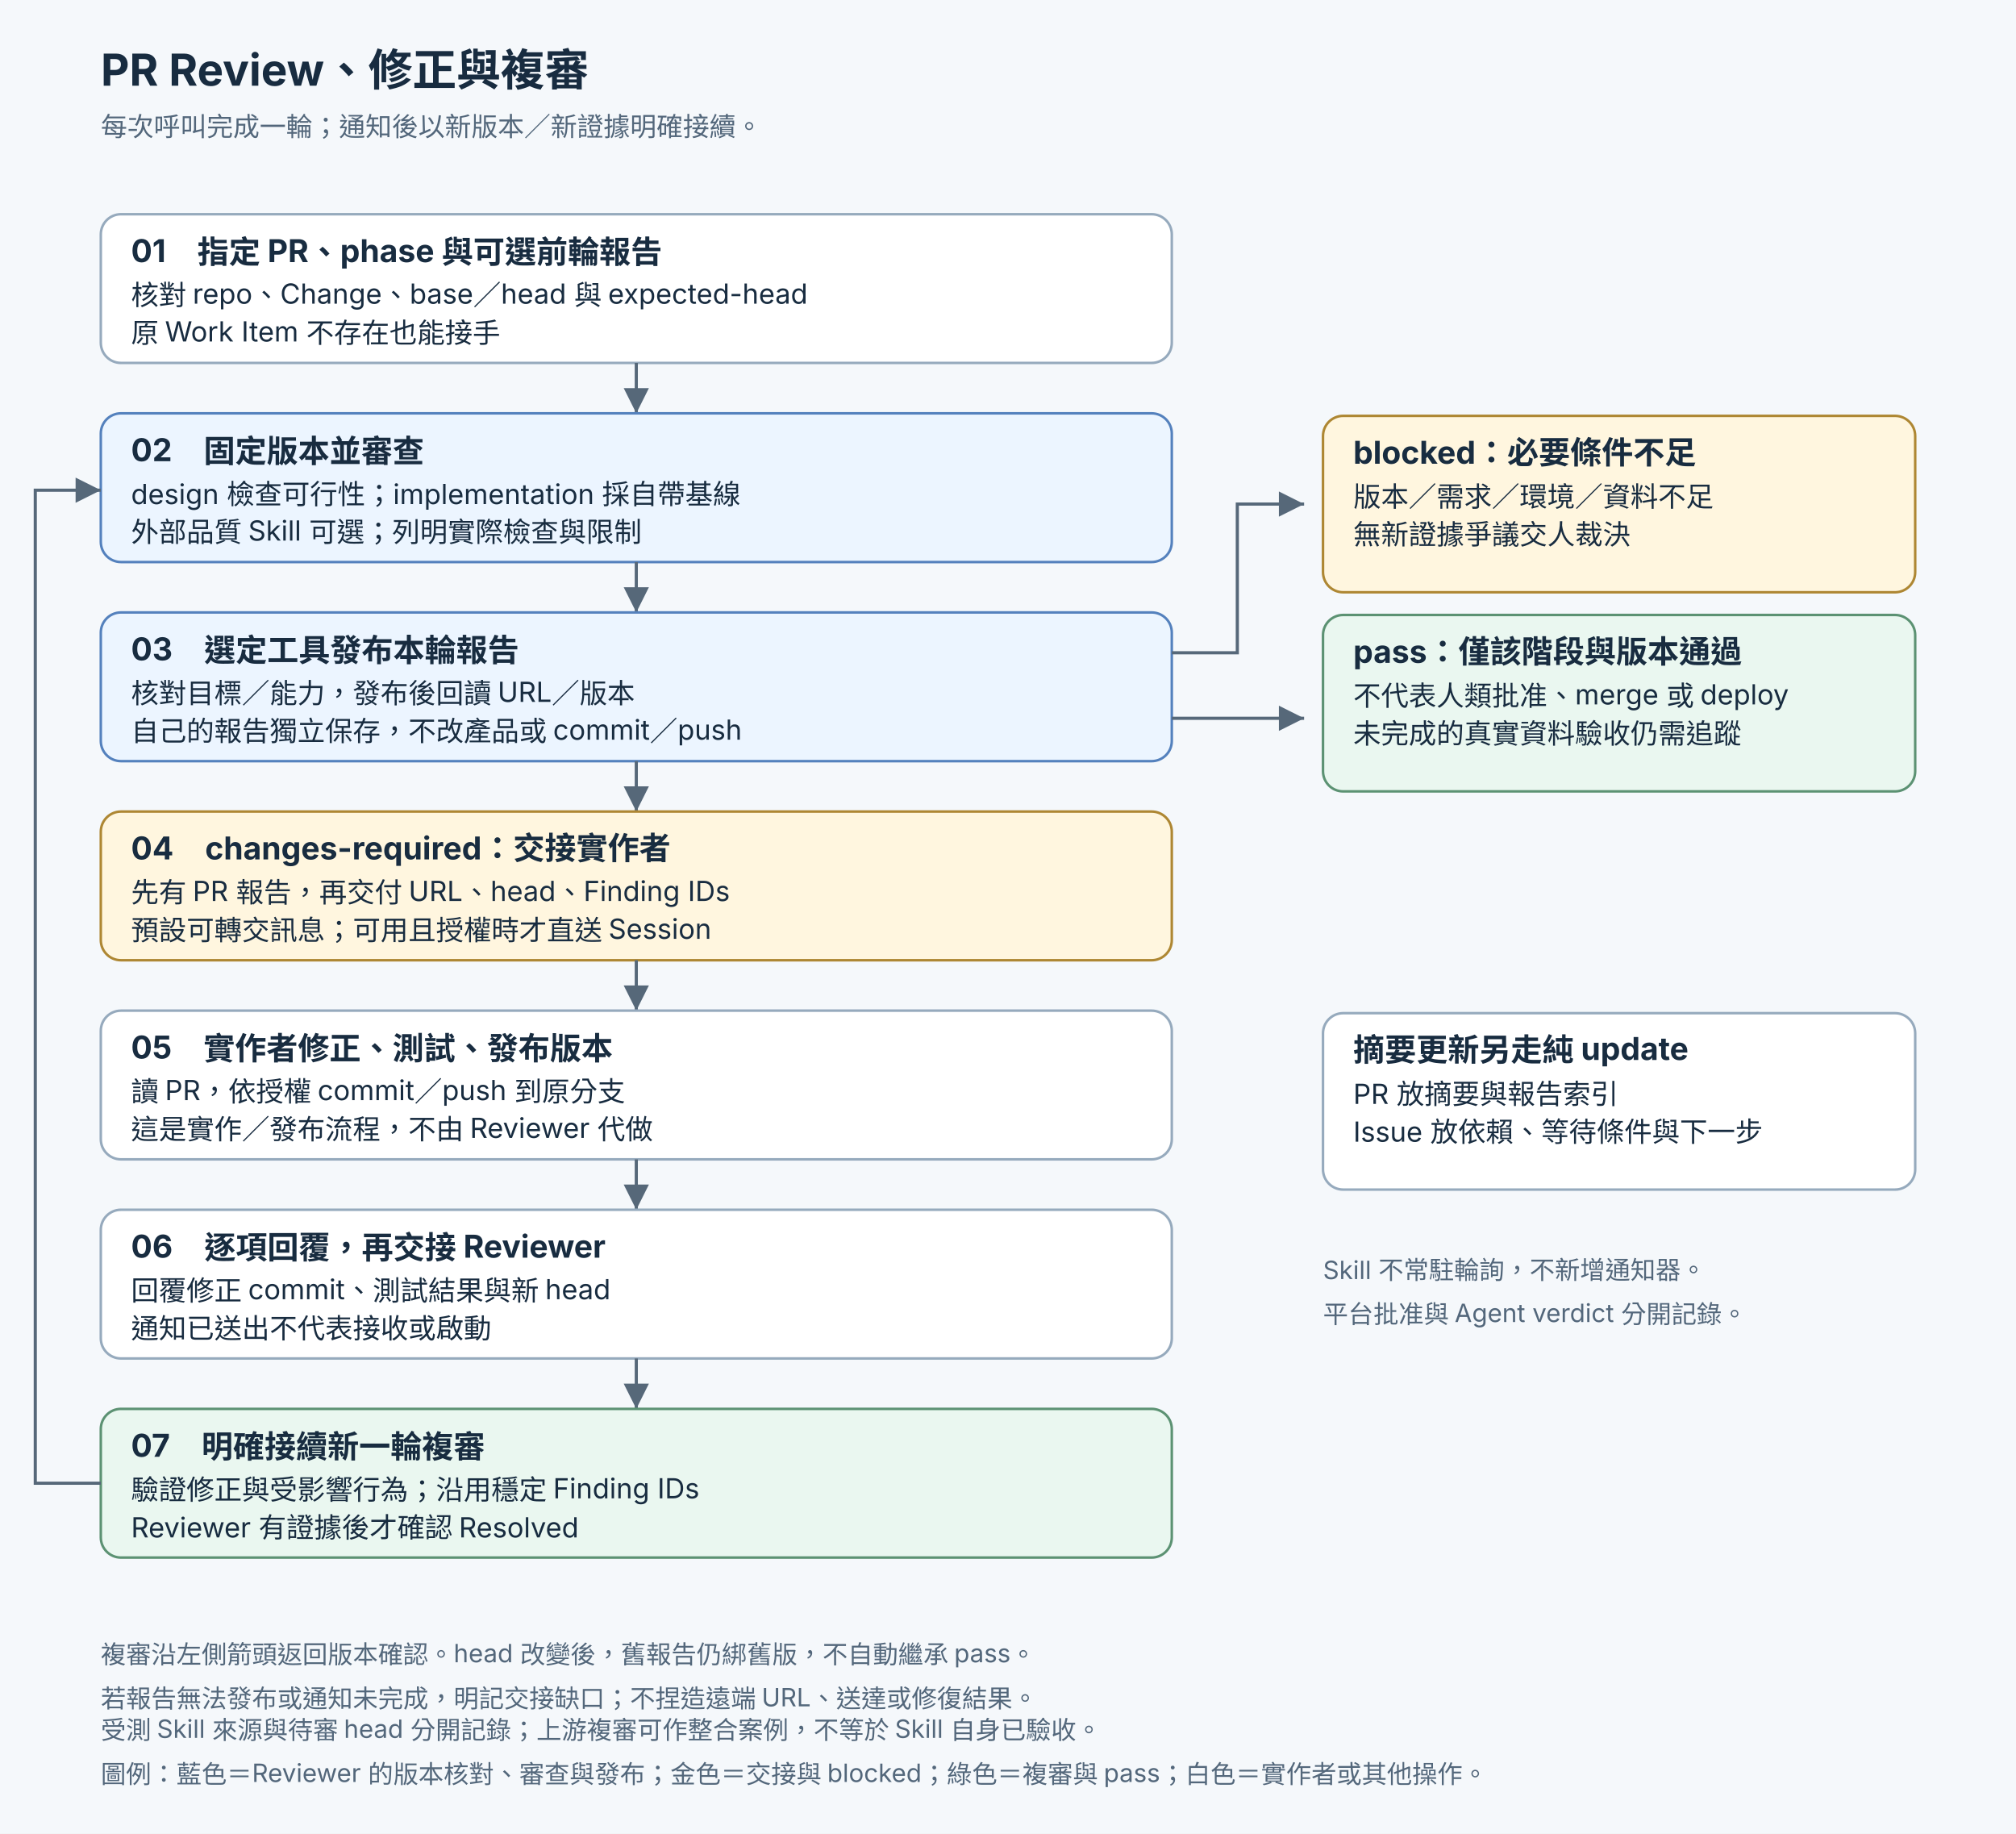
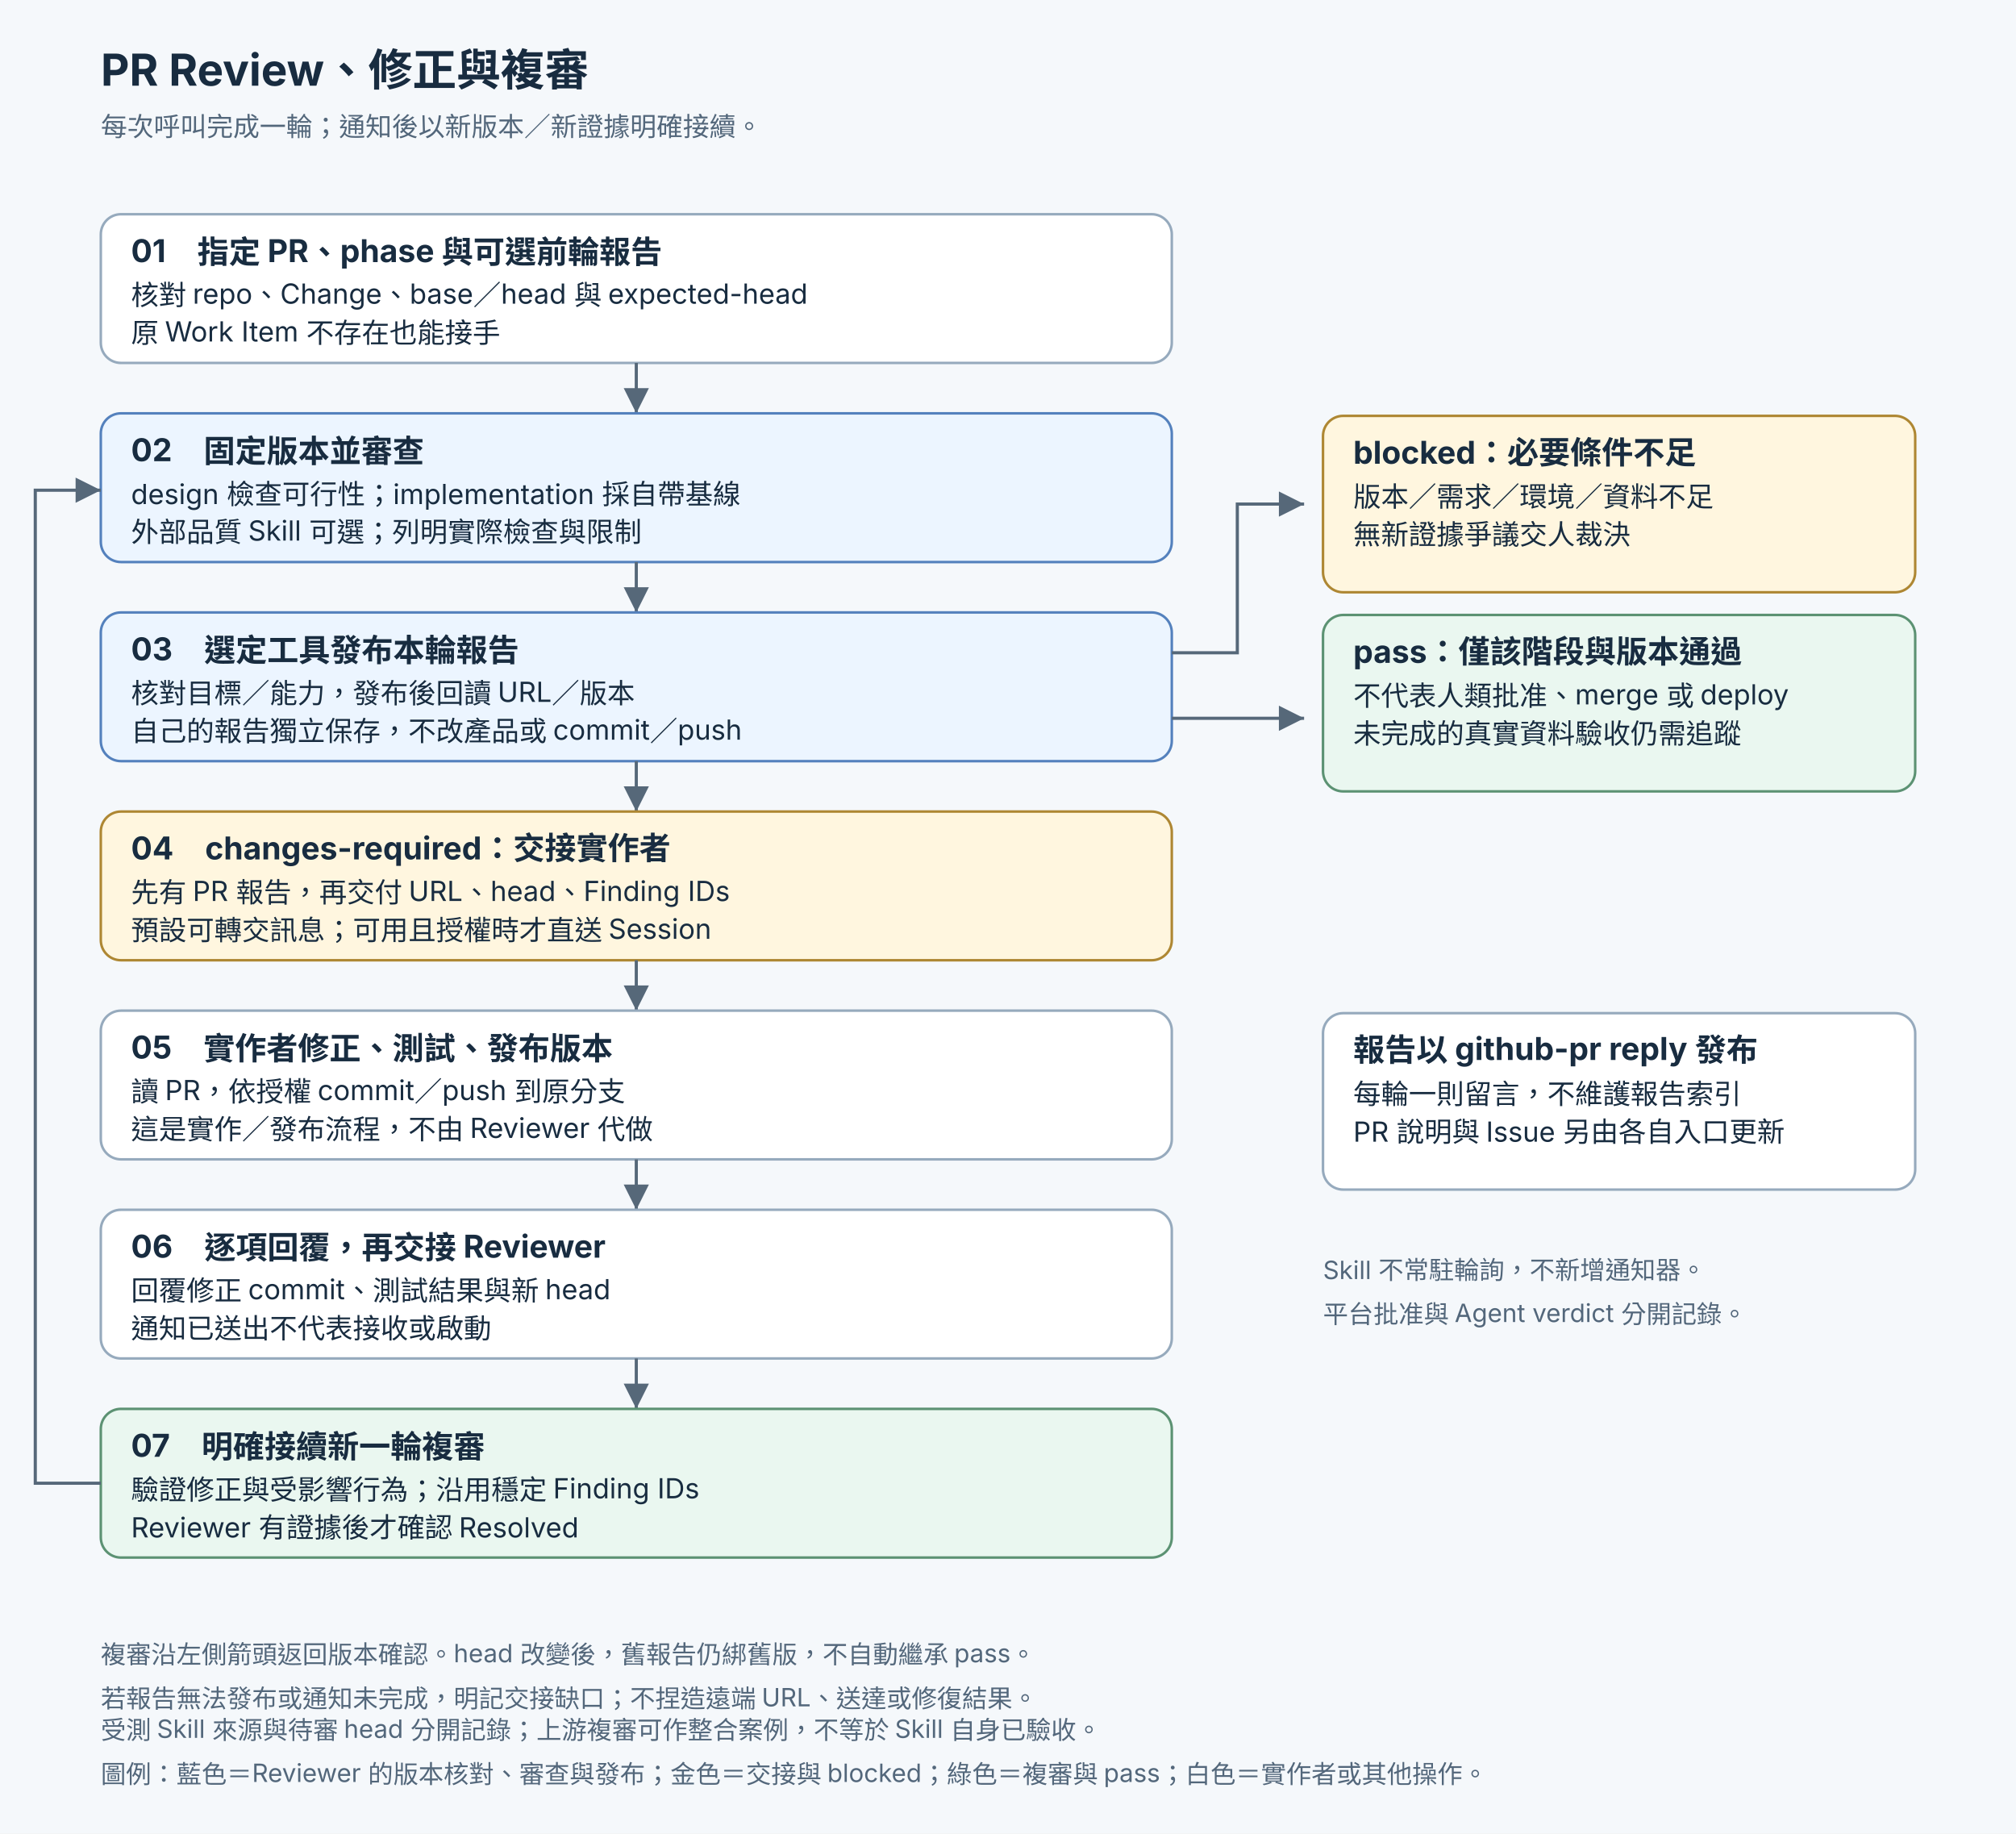
<svg xmlns="http://www.w3.org/2000/svg" width="1600" height="1455" viewBox="0 0 1600 1455" role="img" aria-labelledby="title desc">
  <defs>
    <marker id="arrow" markerWidth="10" markerHeight="10" refX="8" refY="4" orient="auto">
      <path d="M0 0 L8 4 L0 8 Z" fill="#566879" />
    </marker>
  </defs>
  <style>text{font-family:Inter,"PingFang TC","Noto Sans CJK TC",sans-serif;fill:#182c40}.title{font-size:35px;font-weight:700}.sub{font-size:21px;fill:#53677b}.heading{font-size:25px;font-weight:650}.body{font-size:22px}.note{font-size:20px;fill:#53677b}.box{fill:white;stroke:#96aabd;stroke-width:2}.blue{fill:#ecf5ff;stroke:#5481bd;stroke-width:2}.gold{fill:#fff6df;stroke:#ae8733;stroke-width:2}.green{fill:#eaf7f0;stroke:#5c9273;stroke-width:2}.line{fill:none;stroke:#566879;stroke-width:2.5;marker-end:url(#arrow)}.dash{fill:none;stroke:#8194a7;stroke-width:2;stroke-dasharray:7 6}</style>
  <rect width="1600" height="1455" fill="#f5f8fb" />
  <text x="80" y="68" class="title">PR Review、修正與複審</text>
  <text x="80" y="108" class="sub">每次呼叫完成一輪；通知後以新版本／新證據明確接續。</text>
  <rect x="80" y="170" width="850" height="118" rx="16" class="box" />
  <text x="104" y="208" class="heading">01　指定 PR、phase 與可選前輪報告</text>
  <text x="104" y="242" class="body">核對 repo、Change、base／head 與 expected-head</text>
  <text x="104" y="272" class="body">原 Work Item 不存在也能接手</text>
  <path d="M505 288 V328" class="line" />
  <rect x="80" y="328" width="850" height="118" rx="16" class="blue" />
  <text x="104" y="366" class="heading">02　固定版本並審查</text>
  <text x="104" y="400" class="body">design 檢查可行性；implementation 採自帶基線</text>
  <text x="104" y="430" class="body">外部品質 Skill 可選；列明實際檢查與限制</text>
  <path d="M505 446 V486" class="line" />
  <rect x="80" y="486" width="850" height="118" rx="16" class="blue" />
  <text x="104" y="524" class="heading">03　選定工具發布本輪報告</text>
  <text x="104" y="558" class="body">核對目標／能力，發布後回讀 URL／版本</text>
  <text x="104" y="588" class="body">自己的報告獨立保存，不改產品或 commit／push</text>
  <path d="M505 604 V644" class="line" />
  <rect x="80" y="644" width="850" height="118" rx="16" class="gold" />
  <text x="104" y="682" class="heading">04　changes-required：交接實作者</text>
  <text x="104" y="716" class="body">先有 PR 報告，再交付 URL、head、Finding IDs</text>
  <text x="104" y="746" class="body">預設可轉交訊息；可用且授權時才直送 Session</text>
  <path d="M505 762 V802" class="line" />
  <rect x="80" y="802" width="850" height="118" rx="16" class="box" />
  <text x="104" y="840" class="heading">05　實作者修正、測試、發布版本</text>
  <text x="104" y="874" class="body">讀 PR，依授權 commit／push 到原分支</text>
  <text x="104" y="904" class="body">這是實作／發布流程，不由 Reviewer 代做</text>
  <path d="M505 920 V960" class="line" />
  <rect x="80" y="960" width="850" height="118" rx="16" class="box" />
  <text x="104" y="998" class="heading">06　逐項回覆，再交接 Reviewer</text>
  <text x="104" y="1032" class="body">回覆修正 commit、測試結果與新 head</text>
  <text x="104" y="1062" class="body">通知已送出不代表接收或啟動</text>
  <path d="M505 1078 V1118" class="line" />
  <rect x="80" y="1118" width="850" height="118" rx="16" class="green" />
  <text x="104" y="1156" class="heading">07　明確接續新一輪複審</text>
  <text x="104" y="1190" class="body">驗證修正與受影響行為；沿用穩定 Finding IDs</text>
  <text x="104" y="1220" class="body">Reviewer 有證據後才確認 Resolved</text>
  <rect x="1050" y="330" width="470" height="140" rx="16" class="gold" />
  <text x="1074" y="368" class="heading">blocked：必要條件不足</text>
  <text x="1074" y="402" class="body">版本／需求／環境／資料不足</text>
  <text x="1074" y="432" class="body">無新證據爭議交人裁決</text>
  <rect x="1050" y="488" width="470" height="140" rx="16" class="green" />
  <text x="1074" y="526" class="heading">pass：僅該階段與版本通過</text>
  <text x="1074" y="560" class="body">不代表人類批准、merge 或 deploy</text>
  <text x="1074" y="590" class="body">未完成的真實資料驗收仍需追蹤</text>
  <rect x="1050" y="804" width="470" height="140" rx="16" class="box" />
-   <text x="1074" y="842" class="heading">摘要更新另走純 update</text>
-   <text x="1074" y="876" class="body">PR 放摘要與報告索引</text>
-   <text x="1074" y="906" class="body">Issue 放依賴、等待條件與下一步</text>
+   <text x="1074" y="842" class="heading">報告以 github-pr reply 發布</text>
+   <text x="1074" y="876" class="body">每輪一則留言，不維護報告索引</text>
+   <text x="1074" y="906" class="body">PR 說明與 Issue 另由各自入口更新</text>
  <path d="M930 518 H982 V400 H1035" class="line" />
  <path d="M930 570 H1035" class="line" />
  <path d="M80 1177 H28 V389 H80" class="line" />
  <text x="1050" y="1015" class="note">Skill 不常駐輪詢，不新增通知器。</text>
  <text x="1050" y="1050" class="note">平台批准與 Agent verdict 分開記錄。</text>
  <text x="80" y="1320" class="note">複審沿左側箭頭返回版本確認。head 改變後，舊報告仍綁舊版，不自動繼承 pass。</text>
  <text x="80" y="1355" class="note">若報告無法發布或通知未完成，明記交接缺口；不捏造遠端 URL、送達或修復結果。</text>
  <text x="80" y="1380" class="note">受測 Skill 來源與待審 head 分開記錄；上游複審可作整合案例，不等於 Skill 自身已驗收。</text>
  <text x="80" y="1415" class="note">圖例：藍色＝Reviewer 的版本核對、審查與發布；金色＝交接與 blocked；綠色＝複審與 pass；白色＝實作者或其他操作。</text>
</svg>
